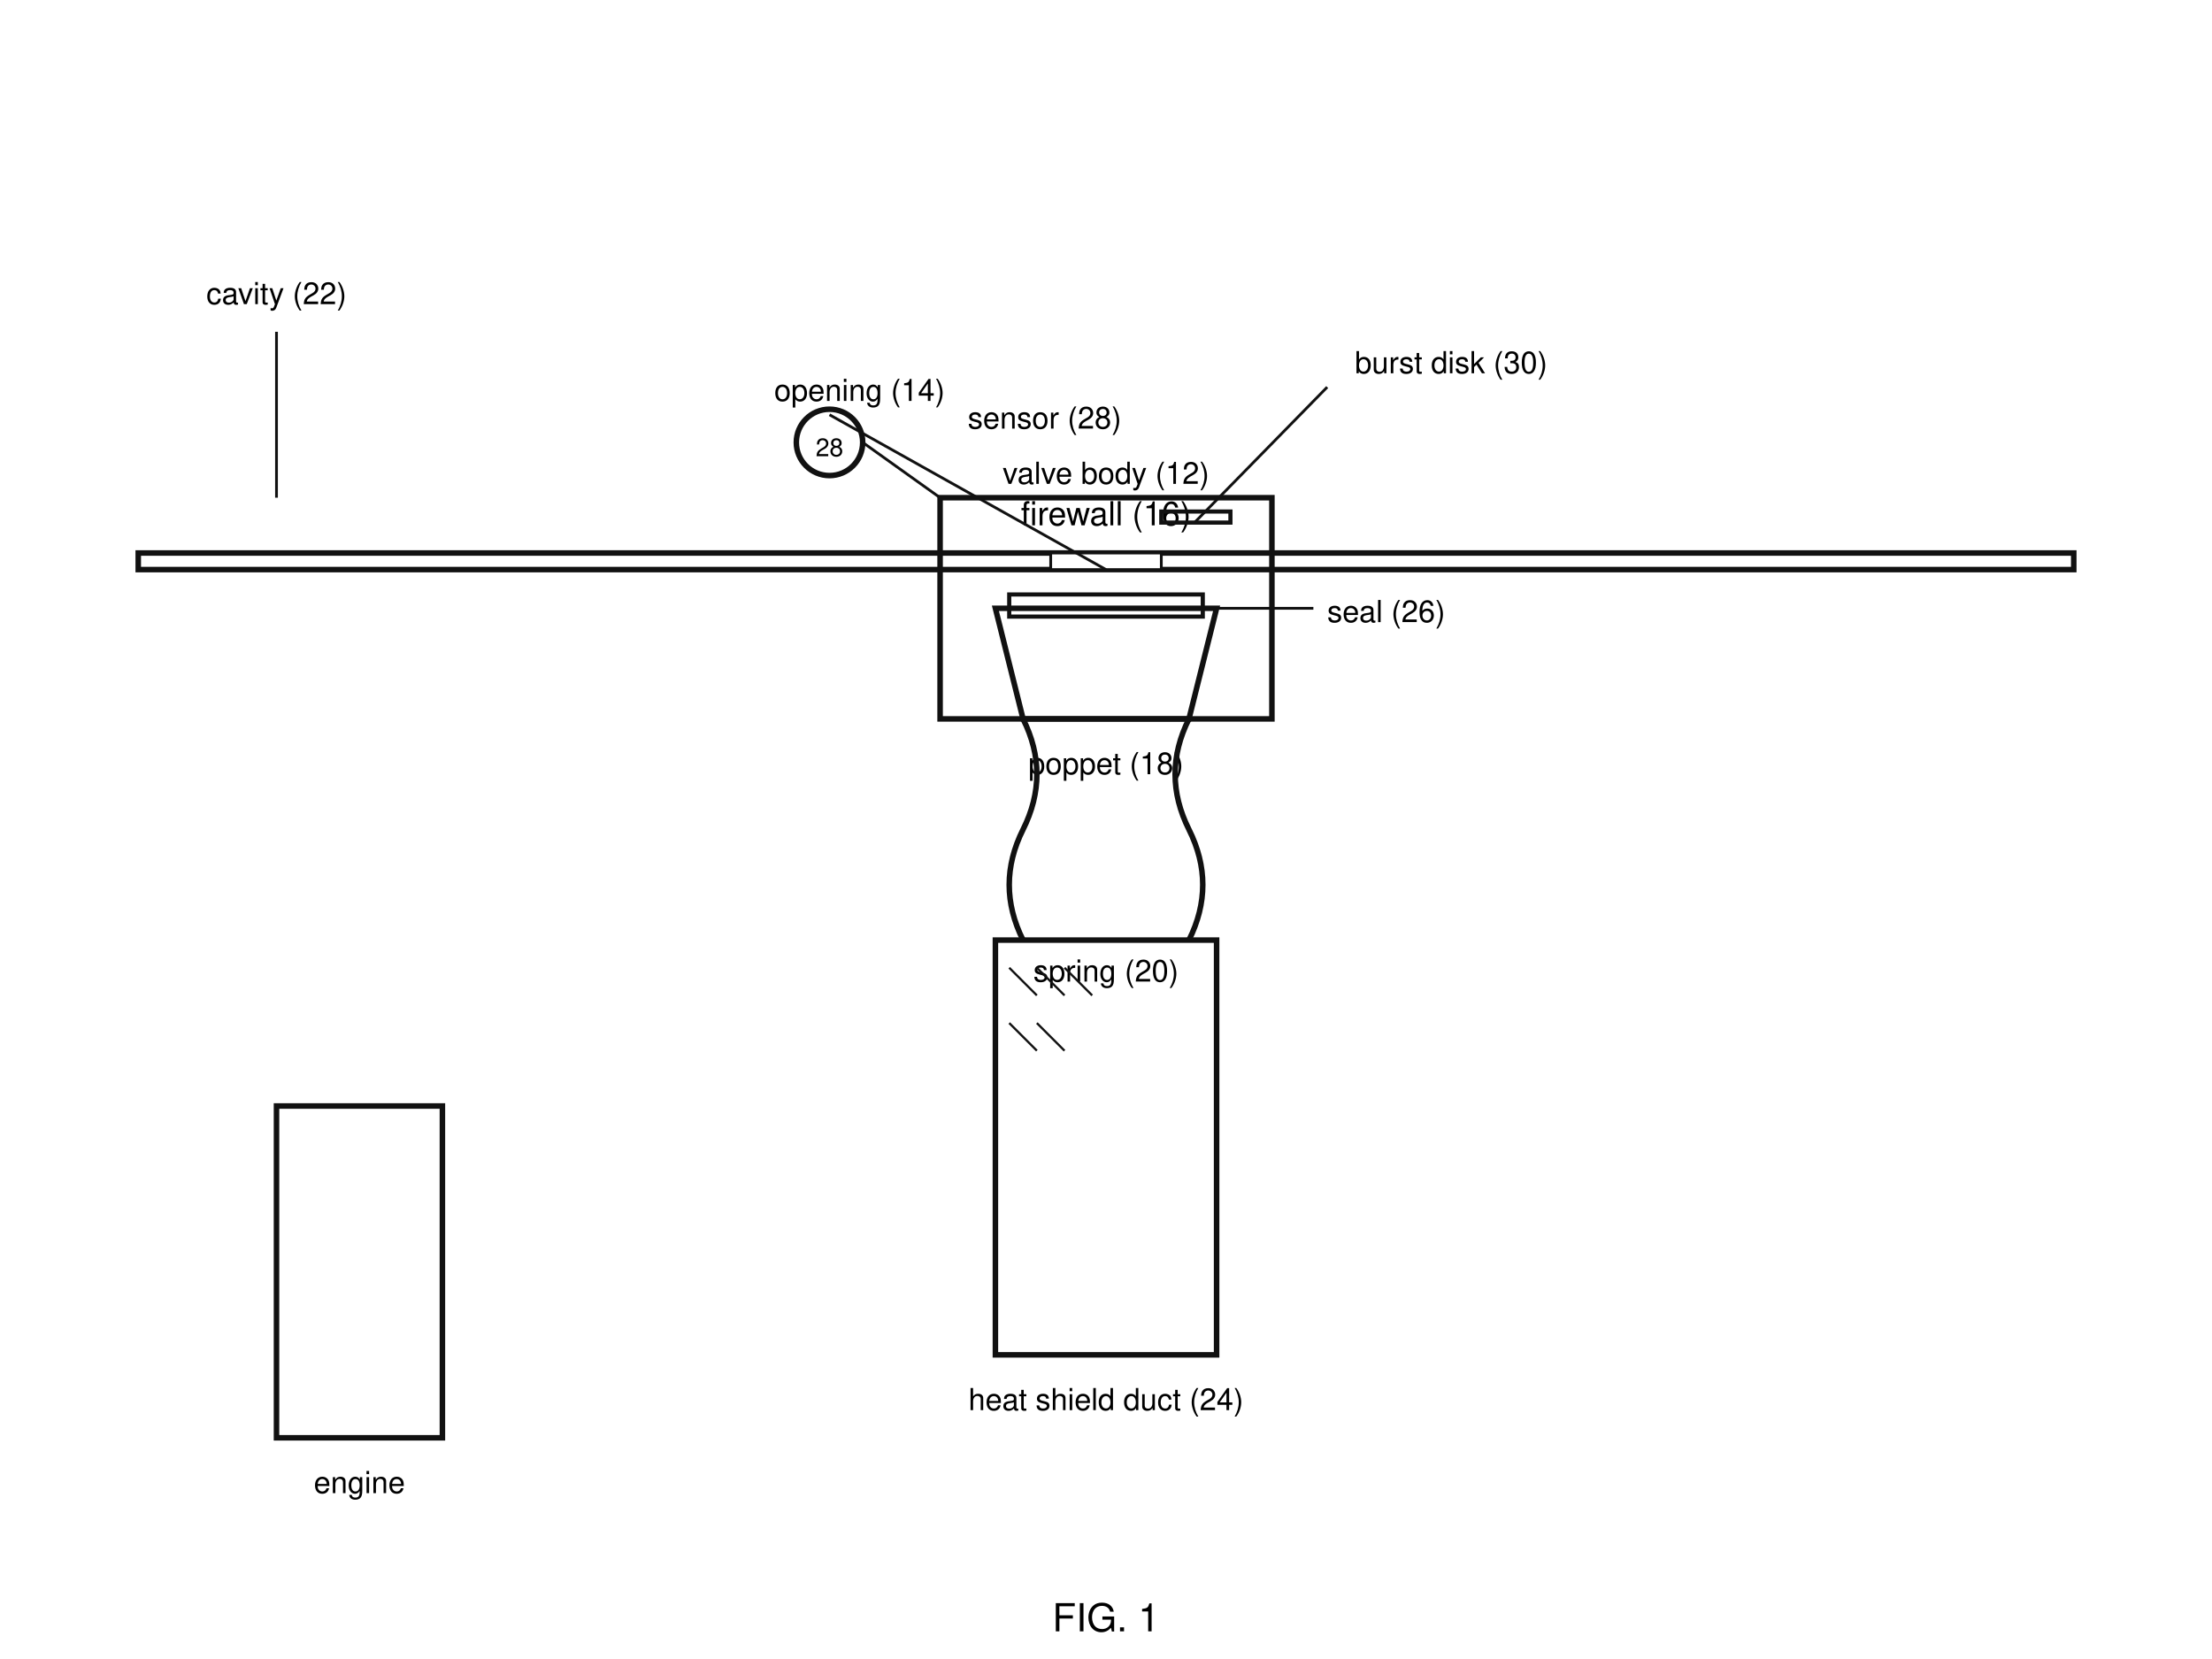
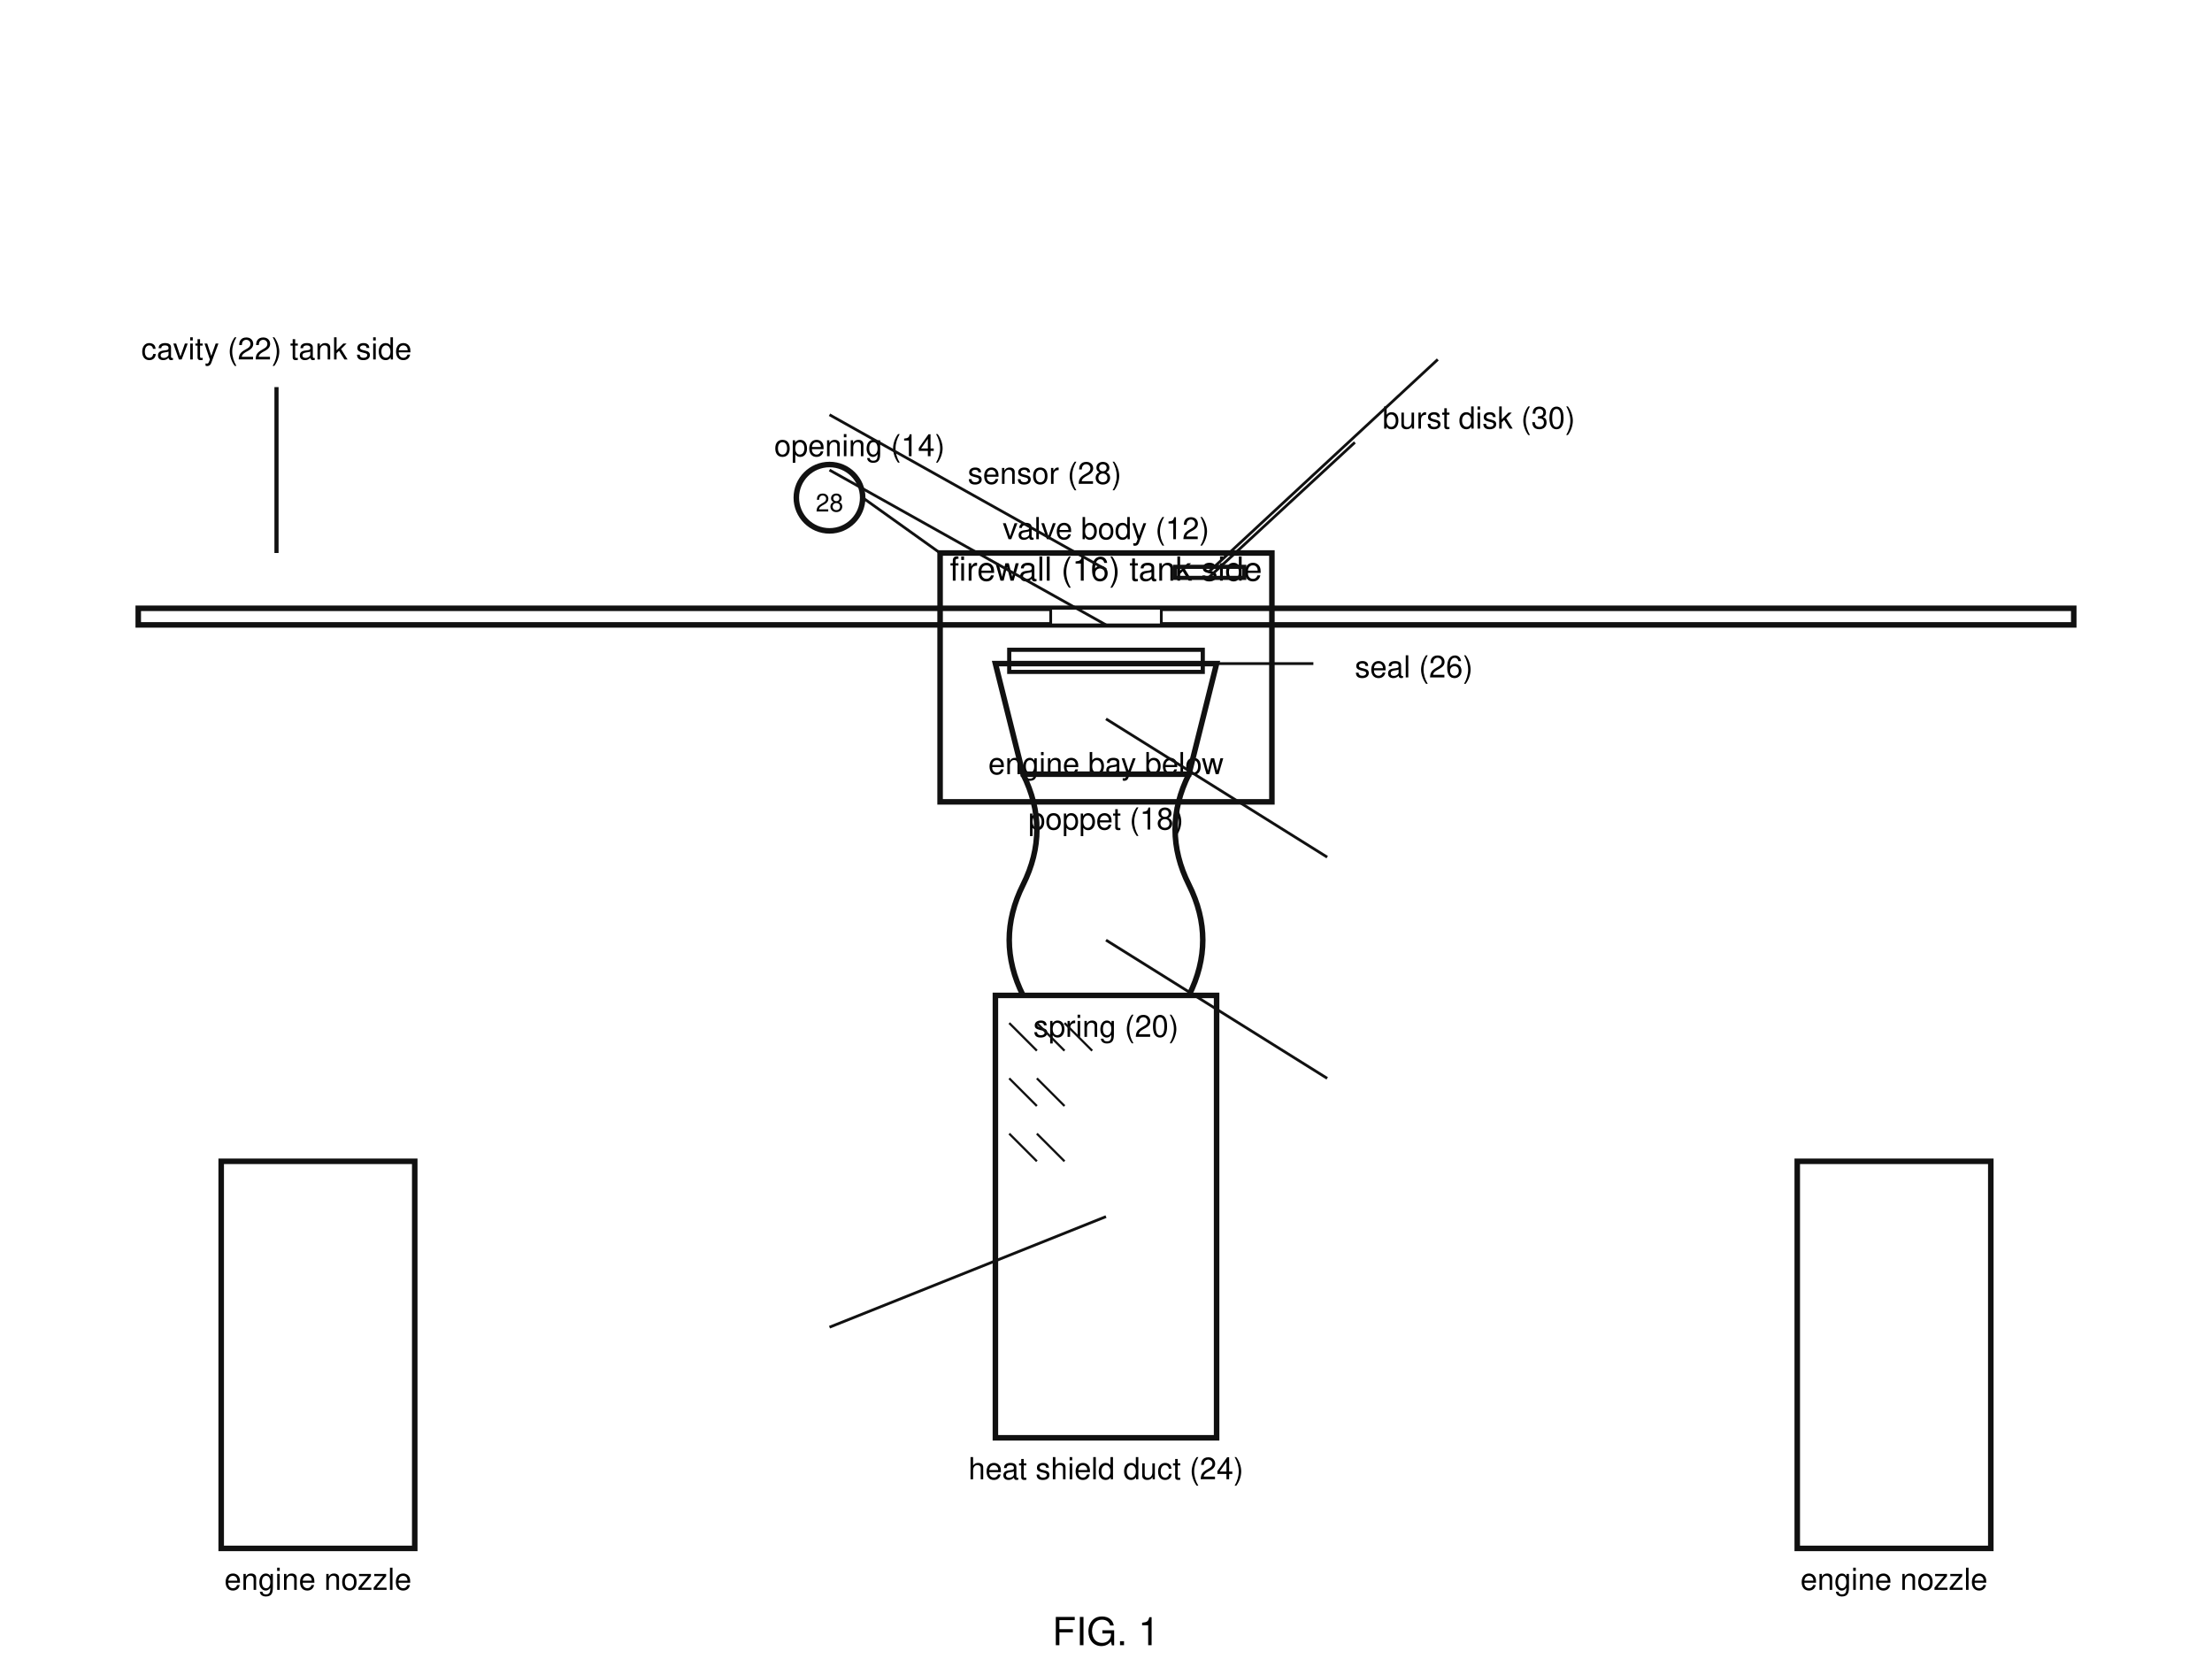
<svg xmlns="http://www.w3.org/2000/svg" viewBox="0 0 800 600" width="800" height="600">
  <rect width="800" height="600" fill="#fff" />
-   <rect x="50" y="200" width="700" height="6" fill="none" stroke="#111" stroke-width="2" />
-   <text x="400" y="190" font-family="Helvetica, Arial, sans-serif" font-size="12" text-anchor="middle">firewall (16)</text>
-   <rect x="340" y="180" width="120" height="80" fill="none" stroke="#111" stroke-width="2" />
-   <text x="400" y="175" font-family="Helvetica, Arial, sans-serif" font-size="11" text-anchor="middle">valve body (12)</text>
-   <rect x="380" y="200" width="40" height="6" fill="#fff" stroke="#111" stroke-width="1" />
-   <polygon points="360,220 440,220 430,260 370,260" fill="none" stroke="#111" stroke-width="2" />
-   <text x="400" y="280" font-family="Helvetica, Arial, sans-serif" font-size="11" text-anchor="middle">poppet (18)</text>
-   <path d="M370,260 Q380,280 370,300 Q360,320 370,340" fill="none" stroke="#111" stroke-width="2" />
-   <path d="M430,260 Q420,280 430,300 Q440,320 430,340" fill="none" stroke="#111" stroke-width="2" />
-   <text x="400" y="355" font-family="Helvetica, Arial, sans-serif" font-size="11" text-anchor="middle">spring (20)</text>
-   <rect x="365" y="215" width="70" height="8" fill="none" stroke="#111" stroke-width="1.5" />
-   <text x="480" y="225" font-family="Helvetica, Arial, sans-serif" font-size="11">seal (26)</text>
-   <line x1="435" y1="220" x2="475" y2="220" stroke="#111" stroke-width="1" />
-   <rect x="360" y="340" width="80" height="150" fill="none" stroke="#111" stroke-width="2" />
-   <text x="400" y="510" font-family="Helvetica, Arial, sans-serif" font-size="11" text-anchor="middle">heat shield duct (24)</text>
+   <rect x="50" y="220" width="700" height="6" fill="none" stroke="#111" stroke-width="2" />
+   <text x="400" y="210" font-family="Helvetica, Arial, sans-serif" font-size="12" text-anchor="middle">firewall (16) tank side</text>
+   <text x="400" y="280" font-family="Helvetica, Arial, sans-serif" font-size="11" text-anchor="middle">engine bay below</text>
+   <rect x="340" y="200" width="120" height="90" fill="none" stroke="#111" stroke-width="2" />
+   <text x="400" y="195" font-family="Helvetica, Arial, sans-serif" font-size="11" text-anchor="middle">valve body (12)</text>
+   <rect x="380" y="220" width="40" height="6" fill="#fff" stroke="#111" stroke-width="1" />
+   <line x1="400" y1="226" x2="300" y2="170" stroke="#111" stroke-width="1" />
+   <text x="280" y="165" font-family="Helvetica, Arial, sans-serif" font-size="11">opening (14)</text>
+   <polygon points="360,240 440,240 430,280 370,280" fill="none" stroke="#111" stroke-width="2" />
+   <text x="400" y="300" font-family="Helvetica, Arial, sans-serif" font-size="11" text-anchor="middle">poppet (18)</text>
+   <path d="M370,280 Q380,300 370,320 Q360,340 370,360" fill="none" stroke="#111" stroke-width="2" />
+   <path d="M430,280 Q420,300 430,320 Q440,340 430,360" fill="none" stroke="#111" stroke-width="2" />
+   <text x="400" y="375" font-family="Helvetica, Arial, sans-serif" font-size="11" text-anchor="middle">spring (20)</text>
+   <rect x="365" y="235" width="70" height="8" fill="none" stroke="#111" stroke-width="1.5" />
+   <line x1="435" y1="240" x2="475" y2="240" stroke="#111" stroke-width="1" />
+   <text x="490" y="245" font-family="Helvetica, Arial, sans-serif" font-size="11">seal (26)</text>
+   <rect x="360" y="360" width="80" height="160" fill="none" stroke="#111" stroke-width="2" />
+   <text x="400" y="535" font-family="Helvetica, Arial, sans-serif" font-size="11" text-anchor="middle">heat shield duct (24)</text>
+   <path d="M365,370 L375,380 M375,370 L385,380 M385,370 L395,380" fill="none" stroke="#111" stroke-width="0.8" />
+   <path d="M365,390 L375,400 M375,390 L385,400" fill="none" stroke="#111" stroke-width="0.8" />
+   <path d="M365,410 L375,420 M375,410 L385,420" fill="none" stroke="#111" stroke-width="0.8" />
+   <circle cx="300" cy="180" r="12" fill="none" stroke="#111" stroke-width="2" />
+   <text x="300" y="185" font-family="Helvetica, Arial, sans-serif" font-size="9" text-anchor="middle">28</text>
+   <line x1="312" y1="180" x2="340" y2="200" stroke="#111" stroke-width="1" />
+   <text x="350" y="175" font-family="Helvetica, Arial, sans-serif" font-size="11">sensor (28)</text>
+   <rect x="425" y="205" width="25" height="4" fill="none" stroke="#111" stroke-width="1.5" />
+   <line x1="437" y1="209" x2="490" y2="160" stroke="#111" stroke-width="1" />
+   <text x="500" y="155" font-family="Helvetica, Arial, sans-serif" font-size="11">burst disk (30)</text>
+   <rect x="80" y="420" width="70" height="140" fill="none" stroke="#111" stroke-width="2" />
+   <text x="115" y="575" font-family="Helvetica, Arial, sans-serif" font-size="11" text-anchor="middle">engine nozzle</text>
+   <rect x="650" y="420" width="70" height="140" fill="none" stroke="#111" stroke-width="2" />
+   <text x="685" y="575" font-family="Helvetica, Arial, sans-serif" font-size="11" text-anchor="middle">engine nozzle</text>
+   <line x1="100" y1="200" x2="100" y2="140" stroke="#111" stroke-width="1.5" />
+   <text x="100" y="130" font-family="Helvetica, Arial, sans-serif" font-size="11" text-anchor="middle">cavity (22) tank side</text>
  <line x1="400" y1="206" x2="300" y2="150" stroke="#111" stroke-width="1" />
-   <text x="280" y="145" font-family="Helvetica, Arial, sans-serif" font-size="11">opening (14)</text>
-   <line x1="100" y1="180" x2="100" y2="120" stroke="#111" stroke-width="1" />
-   <text x="100" y="110" font-family="Helvetica, Arial, sans-serif" font-size="11" text-anchor="middle">cavity (22)</text>
-   <circle cx="300" cy="160" r="12" fill="none" stroke="#111" stroke-width="2" />
-   <text x="300" y="165" font-family="Helvetica, Arial, sans-serif" font-size="9" text-anchor="middle">28</text>
-   <line x1="312" y1="160" x2="340" y2="180" stroke="#111" stroke-width="1" />
-   <text x="350" y="155" font-family="Helvetica, Arial, sans-serif" font-size="11">sensor (28)</text>
-   <rect x="420" y="185" width="25" height="4" fill="none" stroke="#111" stroke-width="1.5" />
-   <line x1="432" y1="189" x2="480" y2="140" stroke="#111" stroke-width="1" />
-   <text x="490" y="135" font-family="Helvetica, Arial, sans-serif" font-size="11">burst disk (30)</text>
-   <rect x="100" y="400" width="60" height="120" fill="none" stroke="#111" stroke-width="2" />
-   <text x="130" y="540" font-family="Helvetica, Arial, sans-serif" font-size="11" text-anchor="middle">engine</text>
-   <path d="M365,350 L375,360 M375,350 L385,360 M385,350 L395,360" fill="none" stroke="#111" stroke-width="0.8" />
-   <path d="M365,370 L375,380 M375,370 L385,380" fill="none" stroke="#111" stroke-width="0.8" />
-   <text x="400" y="590" font-family="Helvetica, Arial, sans-serif" font-size="14" text-anchor="middle">FIG. 1</text>
+   <line x1="400" y1="260" x2="480" y2="310" stroke="#111" stroke-width="1" />
+   <line x1="400" y1="340" x2="480" y2="390" stroke="#111" stroke-width="1" />
+   <line x1="400" y1="440" x2="300" y2="480" stroke="#111" stroke-width="1" />
+   <line x1="437" y1="207" x2="520" y2="130" stroke="#111" stroke-width="1" />
+   <text x="400" y="595" font-family="Helvetica, Arial, sans-serif" font-size="14" text-anchor="middle">FIG. 1</text>
</svg>
